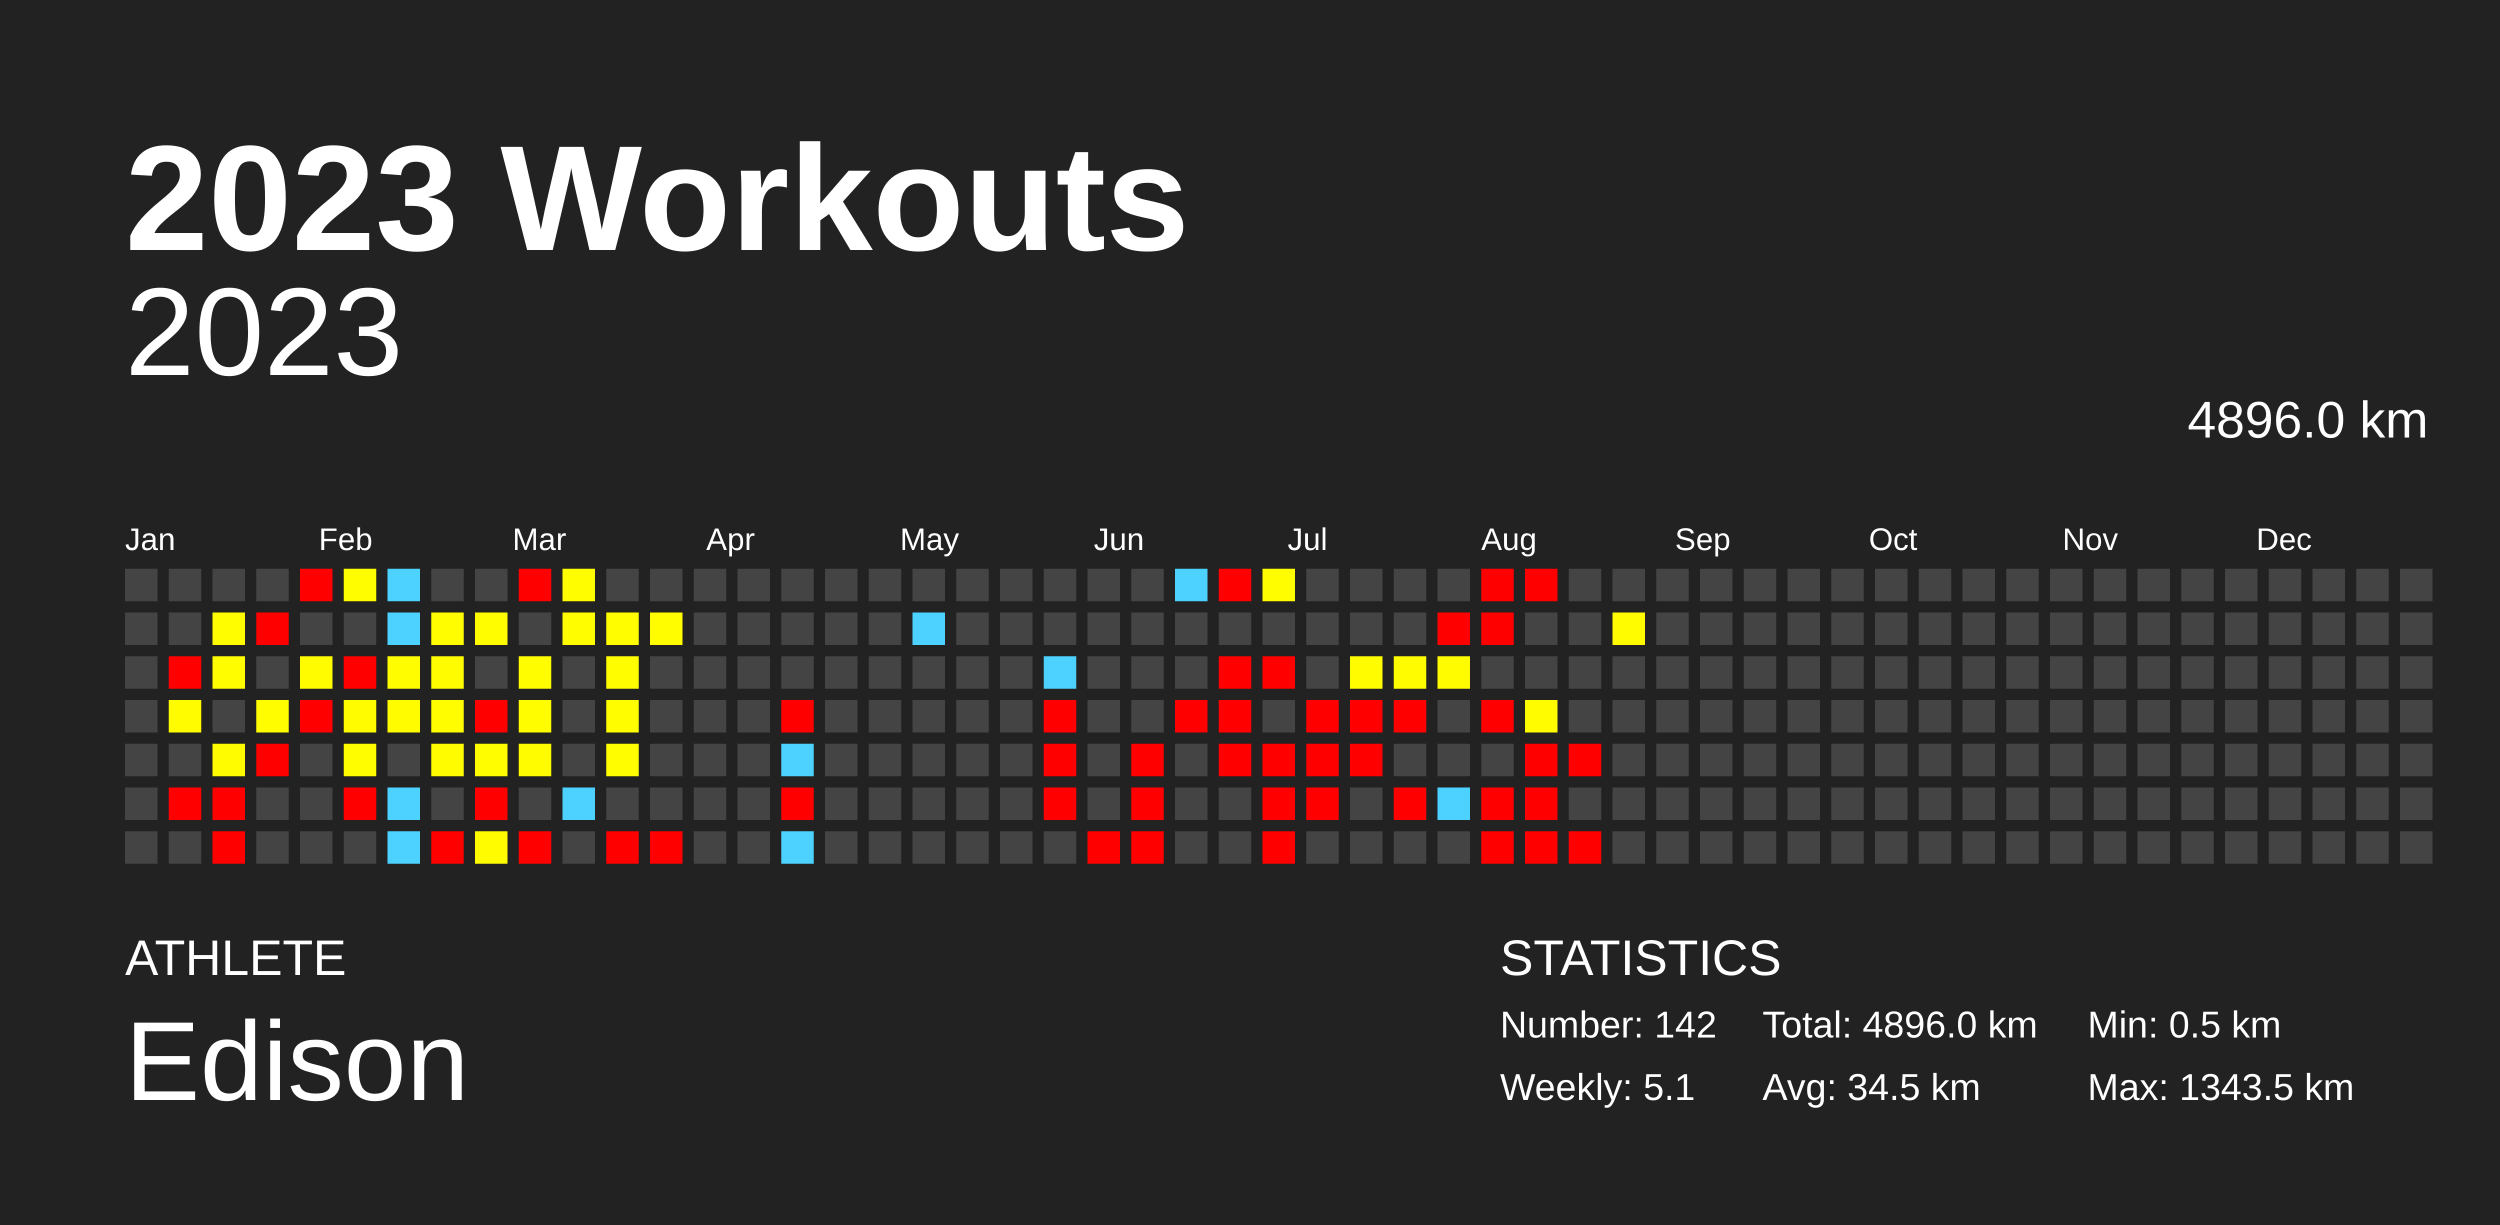
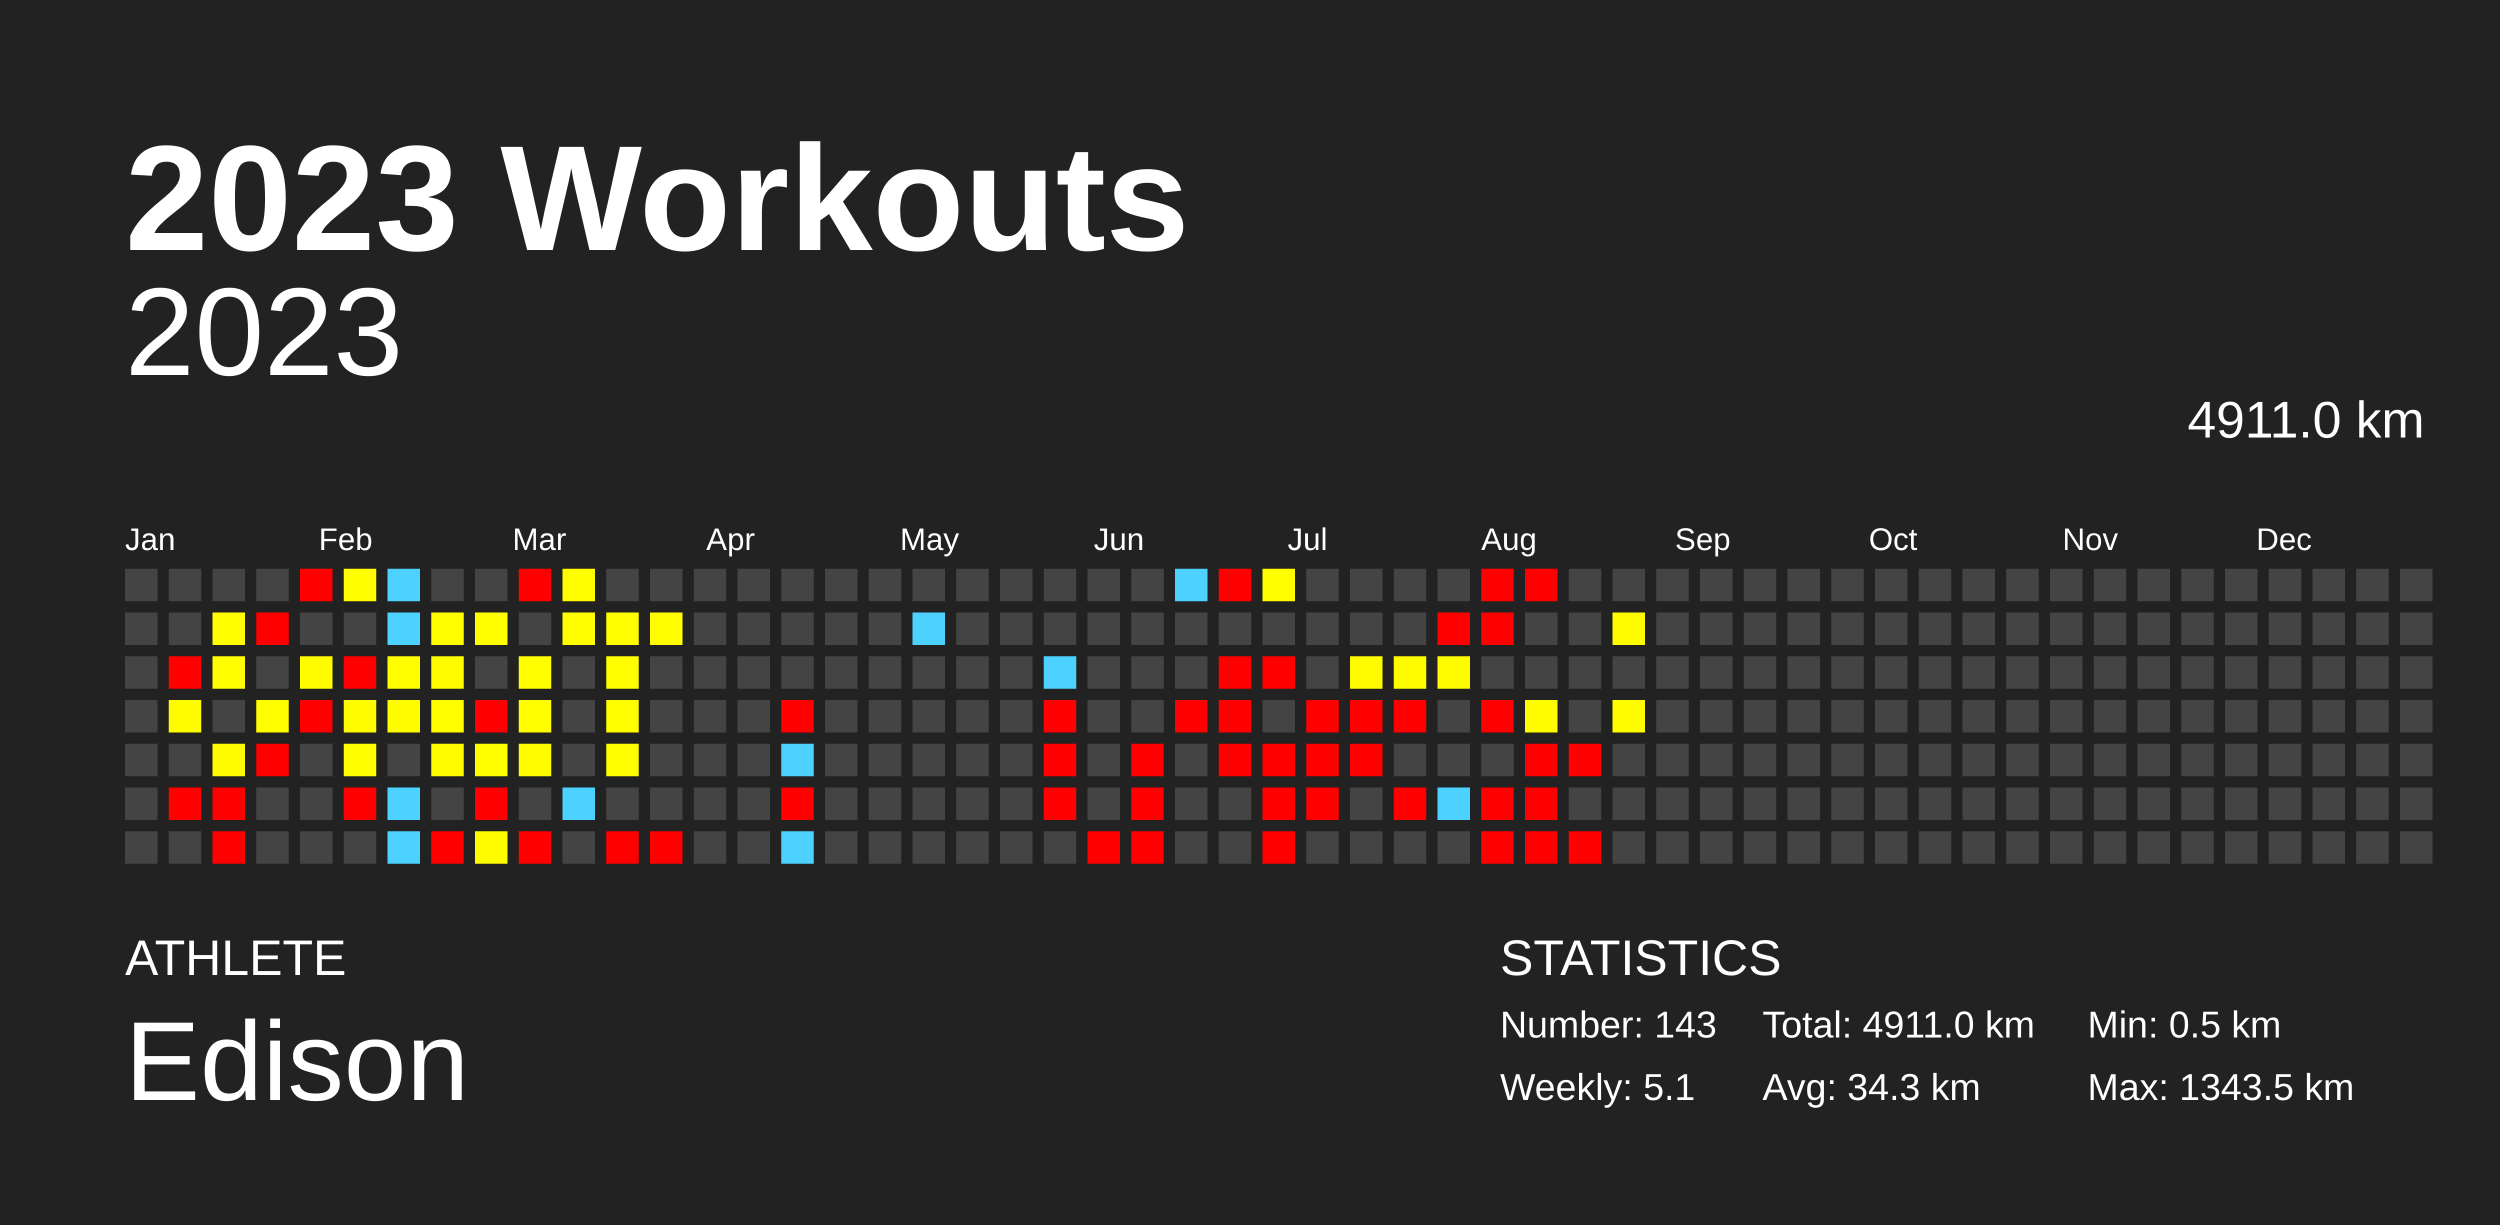
<svg xmlns="http://www.w3.org/2000/svg" baseProfile="full" height="98mm" version="1.1" viewBox="0,0,200,98" width="200mm">
  <defs />
  <rect fill="#222222" height="98" width="200" x="0" y="0" />
  <text fill="#FFFFFF" style="font-size:12px; font-family:Arial; font-weight:bold;" x="10" y="20">2023 Workouts</text>
  <text fill="#FFFFFF" style="font-size:4px; font-family:Arial" x="10" y="78">ATHLETE</text>
  <text fill="#FFFFFF" style="font-size:9px; font-family:Arial" x="10" y="88">Edison</text>
  <text fill="#FFFFFF" style="font-size:4px; font-family:Arial" x="120" y="78">STATISTICS</text>
-   <text fill="#FFFFFF" style="font-size:3px; font-family:Arial" x="120" y="83">Number: 142</text>
+   <text fill="#FFFFFF" style="font-size:3px; font-family:Arial" x="120" y="83">Number: 143</text>
  <text fill="#FFFFFF" style="font-size:3px; font-family:Arial" x="120" y="88">Weekly: 5.1</text>
-   <text fill="#FFFFFF" style="font-size:3px; font-family:Arial" x="141" y="83">Total: 4896.0 km</text>
-   <text fill="#FFFFFF" style="font-size:3px; font-family:Arial" x="141" y="88">Avg: 34.5 km</text>
+   <text fill="#FFFFFF" style="font-size:3px; font-family:Arial" x="141" y="83">Total: 4911.0 km</text>
+   <text fill="#FFFFFF" style="font-size:3px; font-family:Arial" x="141" y="88">Avg: 34.3 km</text>
  <text fill="#FFFFFF" style="font-size:3px; font-family:Arial" x="167" y="83">Min: 0.5 km</text>
  <text fill="#FFFFFF" style="font-size:3px; font-family:Arial" x="167" y="88">Max: 1343.5 km</text>
  <text alignment-baseline="hanging" fill="#FFFFFF" style="font-size:10.0px; font-family:Arial;" x="10" y="30">2023</text>
-   <text alignment-baseline="hanging" fill="#FFFFFF" style="font-size:4.125px; font-family:Arial;" x="175" y="35">4896.0 km</text>
+   <text alignment-baseline="hanging" fill="#FFFFFF" style="font-size:4.125px; font-family:Arial;" x="175" y="35">4911.0 km</text>
  <text fill="#FFFFFF" style="font-size:2.5px; font-family:Arial" x="10.0" y="44">Jan</text>
  <text fill="#FFFFFF" style="font-size:2.5px; font-family:Arial" x="25.5" y="44">Feb</text>
  <text fill="#FFFFFF" style="font-size:2.5px; font-family:Arial" x="41.0" y="44">Mar</text>
  <text fill="#FFFFFF" style="font-size:2.5px; font-family:Arial" x="56.5" y="44">Apr</text>
  <text fill="#FFFFFF" style="font-size:2.5px; font-family:Arial" x="72.0" y="44">May</text>
  <text fill="#FFFFFF" style="font-size:2.5px; font-family:Arial" x="87.5" y="44">Jun</text>
  <text fill="#FFFFFF" style="font-size:2.5px; font-family:Arial" x="103.0" y="44">Jul</text>
  <text fill="#FFFFFF" style="font-size:2.5px; font-family:Arial" x="118.5" y="44">Aug</text>
  <text fill="#FFFFFF" style="font-size:2.5px; font-family:Arial" x="134.0" y="44">Sep</text>
  <text fill="#FFFFFF" style="font-size:2.5px; font-family:Arial" x="149.5" y="44">Oct</text>
  <text fill="#FFFFFF" style="font-size:2.5px; font-family:Arial" x="165.0" y="44">Nov</text>
  <text fill="#FFFFFF" style="font-size:2.5px; font-family:Arial" x="180.5" y="44">Dec</text>
  <rect fill="#444444" height="2.6" width="2.6" x="10.0" y="45.5" />
  <rect fill="#444444" height="2.6" width="2.6" x="10.0" y="49.0" />
  <rect fill="#444444" height="2.6" width="2.6" x="10.0" y="52.5" />
  <rect fill="#444444" height="2.6" width="2.6" x="10.0" y="56.0" />
  <rect fill="#444444" height="2.6" width="2.6" x="10.0" y="59.5" />
  <rect fill="#444444" height="2.6" width="2.6" x="10.0" y="63.0" />
  <rect fill="#444444" height="2.6" width="2.6" x="10.0" y="66.5" />
  <rect fill="#444444" height="2.6" width="2.6" x="13.5" y="45.5" />
  <rect fill="#444444" height="2.6" width="2.6" x="13.5" y="49.0" />
  <rect fill="red" height="2.6" width="2.6" x="13.5" y="52.5" />
  <rect fill="#fffc00" height="2.6" width="2.6" x="13.5" y="56.0" />
  <rect fill="#444444" height="2.6" width="2.6" x="13.5" y="59.5" />
  <rect fill="red" height="2.6" width="2.6" x="13.5" y="63.0" />
  <rect fill="#444444" height="2.6" width="2.6" x="13.5" y="66.5" />
  <rect fill="#444444" height="2.6" width="2.6" x="17.0" y="45.5" />
  <rect fill="#fffd00" height="2.6" width="2.6" x="17.0" y="49.0" />
  <rect fill="#fffd00" height="2.6" width="2.6" x="17.0" y="52.5" />
  <rect fill="#444444" height="2.6" width="2.6" x="17.0" y="56.0" />
  <rect fill="#fffc00" height="2.6" width="2.6" x="17.0" y="59.5" />
  <rect fill="red" height="2.6" width="2.6" x="17.0" y="63.0" />
  <rect fill="red" height="2.6" width="2.6" x="17.0" y="66.5" />
  <rect fill="#444444" height="2.6" width="2.6" x="20.5" y="45.5" />
  <rect fill="red" height="2.6" width="2.6" x="20.5" y="49.0" />
  <rect fill="#444444" height="2.6" width="2.6" x="20.5" y="52.5" />
  <rect fill="#fffd00" height="2.6" width="2.6" x="20.5" y="56.0" />
  <rect fill="red" height="2.6" width="2.6" x="20.5" y="59.5" />
  <rect fill="#444444" height="2.6" width="2.6" x="20.5" y="63.0" />
  <rect fill="#444444" height="2.6" width="2.6" x="20.5" y="66.5" />
  <rect fill="red" height="2.6" width="2.6" x="24.0" y="45.5" />
  <rect fill="#444444" height="2.6" width="2.6" x="24.0" y="49.0" />
  <rect fill="#fffc00" height="2.6" width="2.6" x="24.0" y="52.5" />
  <rect fill="red" height="2.6" width="2.6" x="24.0" y="56.0" />
  <rect fill="#444444" height="2.6" width="2.6" x="24.0" y="59.5" />
  <rect fill="#444444" height="2.6" width="2.6" x="24.0" y="63.0" />
  <rect fill="#444444" height="2.6" width="2.6" x="24.0" y="66.5" />
  <rect fill="#fffd00" height="2.6" width="2.6" x="27.5" y="45.5" />
  <rect fill="#444444" height="2.6" width="2.6" x="27.5" y="49.0" />
  <rect fill="red" height="2.6" width="2.6" x="27.5" y="52.5" />
  <rect fill="#fffc00" height="2.6" width="2.6" x="27.5" y="56.0" />
  <rect fill="#fffd00" height="2.6" width="2.6" x="27.5" y="59.5" />
  <rect fill="red" height="2.6" width="2.6" x="27.5" y="63.0" />
  <rect fill="#444444" height="2.6" width="2.6" x="27.5" y="66.5" />
  <rect fill="#4dd2ff" height="2.6" width="2.6" x="31.0" y="45.5" />
  <rect fill="#4dd2ff" height="2.6" width="2.6" x="31.0" y="49.0" />
  <rect fill="#fffd00" height="2.6" width="2.6" x="31.0" y="52.5" />
  <rect fill="#fffc00" height="2.6" width="2.6" x="31.0" y="56.0" />
  <rect fill="#444444" height="2.6" width="2.6" x="31.0" y="59.5" />
  <rect fill="#4dd2ff" height="2.6" width="2.6" x="31.0" y="63.0" />
  <rect fill="#4dd2ff" height="2.6" width="2.6" x="31.0" y="66.5" />
  <rect fill="#444444" height="2.6" width="2.6" x="34.5" y="45.5" />
  <rect fill="#fffd00" height="2.6" width="2.6" x="34.5" y="49.0" />
  <rect fill="#fffc00" height="2.6" width="2.6" x="34.5" y="52.5" />
  <rect fill="#fffd00" height="2.6" width="2.6" x="34.5" y="56.0" />
  <rect fill="#fffc00" height="2.6" width="2.6" x="34.5" y="59.5" />
  <rect fill="#444444" height="2.6" width="2.6" x="34.5" y="63.0" />
  <rect fill="red" height="2.6" width="2.6" x="34.5" y="66.5" />
  <rect fill="#444444" height="2.6" width="2.6" x="38.0" y="45.5" />
  <rect fill="#fffd00" height="2.6" width="2.6" x="38.0" y="49.0" />
  <rect fill="#444444" height="2.6" width="2.6" x="38.0" y="52.5" />
  <rect fill="red" height="2.6" width="2.6" x="38.0" y="56.0" />
  <rect fill="#fffd00" height="2.6" width="2.6" x="38.0" y="59.5" />
  <rect fill="red" height="2.6" width="2.6" x="38.0" y="63.0" />
  <rect fill="#fffc00" height="2.6" width="2.6" x="38.0" y="66.5" />
  <rect fill="red" height="2.6" width="2.6" x="41.5" y="45.5" />
  <rect fill="#444444" height="2.6" width="2.6" x="41.5" y="49.0" />
  <rect fill="#fffd00" height="2.6" width="2.6" x="41.5" y="52.5" />
  <rect fill="#fffd00" height="2.6" width="2.6" x="41.5" y="56.0" />
  <rect fill="#fffc00" height="2.6" width="2.6" x="41.5" y="59.5" />
  <rect fill="#444444" height="2.6" width="2.6" x="41.5" y="63.0" />
  <rect fill="red" height="2.6" width="2.6" x="41.5" y="66.5" />
  <rect fill="#fffd00" height="2.6" width="2.6" x="45.0" y="45.5" />
  <rect fill="#fffd00" height="2.6" width="2.6" x="45.0" y="49.0" />
  <rect fill="#444444" height="2.6" width="2.6" x="45.0" y="52.5" />
  <rect fill="#444444" height="2.6" width="2.6" x="45.0" y="56.0" />
  <rect fill="#444444" height="2.6" width="2.6" x="45.0" y="59.5" />
  <rect fill="#4dd2ff" height="2.6" width="2.6" x="45.0" y="63.0" />
  <rect fill="#444444" height="2.6" width="2.6" x="45.0" y="66.5" />
  <rect fill="#444444" height="2.6" width="2.6" x="48.5" y="45.5" />
  <rect fill="#fffd00" height="2.6" width="2.6" x="48.5" y="49.0" />
  <rect fill="#fffd00" height="2.6" width="2.6" x="48.5" y="52.5" />
  <rect fill="#fffd00" height="2.6" width="2.6" x="48.5" y="56.0" />
  <rect fill="#fffd00" height="2.6" width="2.6" x="48.5" y="59.5" />
  <rect fill="#444444" height="2.6" width="2.6" x="48.5" y="63.0" />
  <rect fill="red" height="2.6" width="2.6" x="48.5" y="66.5" />
  <rect fill="#444444" height="2.6" width="2.6" x="52.0" y="45.5" />
  <rect fill="#fffd00" height="2.6" width="2.6" x="52.0" y="49.0" />
  <rect fill="#444444" height="2.6" width="2.6" x="52.0" y="52.5" />
  <rect fill="#444444" height="2.6" width="2.6" x="52.0" y="56.0" />
  <rect fill="#444444" height="2.6" width="2.6" x="52.0" y="59.5" />
  <rect fill="#444444" height="2.6" width="2.6" x="52.0" y="63.0" />
  <rect fill="red" height="2.6" width="2.6" x="52.0" y="66.5" />
  <rect fill="#444444" height="2.6" width="2.6" x="55.5" y="45.5" />
  <rect fill="#444444" height="2.6" width="2.6" x="55.5" y="49.0" />
  <rect fill="#444444" height="2.6" width="2.6" x="55.5" y="52.5" />
  <rect fill="#444444" height="2.6" width="2.6" x="55.5" y="56.0" />
  <rect fill="#444444" height="2.6" width="2.6" x="55.5" y="59.5" />
  <rect fill="#444444" height="2.6" width="2.6" x="55.5" y="63.0" />
  <rect fill="#444444" height="2.6" width="2.6" x="55.5" y="66.5" />
  <rect fill="#444444" height="2.6" width="2.6" x="59.0" y="45.5" />
  <rect fill="#444444" height="2.6" width="2.6" x="59.0" y="49.0" />
  <rect fill="#444444" height="2.6" width="2.6" x="59.0" y="52.5" />
  <rect fill="#444444" height="2.6" width="2.6" x="59.0" y="56.0" />
  <rect fill="#444444" height="2.6" width="2.6" x="59.0" y="59.5" />
  <rect fill="#444444" height="2.6" width="2.6" x="59.0" y="63.0" />
  <rect fill="#444444" height="2.6" width="2.6" x="59.0" y="66.5" />
  <rect fill="#444444" height="2.6" width="2.6" x="62.5" y="45.5" />
  <rect fill="#444444" height="2.6" width="2.6" x="62.5" y="49.0" />
  <rect fill="#444444" height="2.6" width="2.6" x="62.5" y="52.5" />
  <rect fill="red" height="2.6" width="2.6" x="62.5" y="56.0" />
  <rect fill="#4dd2ff" height="2.6" width="2.6" x="62.5" y="59.5" />
  <rect fill="red" height="2.6" width="2.6" x="62.5" y="63.0" />
  <rect fill="#4dd2ff" height="2.6" width="2.6" x="62.5" y="66.5" />
  <rect fill="#444444" height="2.6" width="2.6" x="66.0" y="45.5" />
  <rect fill="#444444" height="2.6" width="2.6" x="66.0" y="49.0" />
  <rect fill="#444444" height="2.6" width="2.6" x="66.0" y="52.5" />
  <rect fill="#444444" height="2.6" width="2.6" x="66.0" y="56.0" />
  <rect fill="#444444" height="2.6" width="2.6" x="66.0" y="59.5" />
  <rect fill="#444444" height="2.6" width="2.6" x="66.0" y="63.0" />
  <rect fill="#444444" height="2.6" width="2.6" x="66.0" y="66.5" />
  <rect fill="#444444" height="2.6" width="2.6" x="69.5" y="45.5" />
  <rect fill="#444444" height="2.6" width="2.6" x="69.5" y="49.0" />
  <rect fill="#444444" height="2.6" width="2.6" x="69.5" y="52.5" />
  <rect fill="#444444" height="2.6" width="2.6" x="69.5" y="56.0" />
  <rect fill="#444444" height="2.6" width="2.6" x="69.5" y="59.5" />
  <rect fill="#444444" height="2.6" width="2.6" x="69.5" y="63.0" />
  <rect fill="#444444" height="2.6" width="2.6" x="69.5" y="66.5" />
  <rect fill="#444444" height="2.6" width="2.6" x="73.0" y="45.5" />
  <rect fill="#4dd2ff" height="2.6" width="2.6" x="73.0" y="49.0" />
  <rect fill="#444444" height="2.6" width="2.6" x="73.0" y="52.5" />
  <rect fill="#444444" height="2.6" width="2.6" x="73.0" y="56.0" />
  <rect fill="#444444" height="2.6" width="2.6" x="73.0" y="59.5" />
  <rect fill="#444444" height="2.6" width="2.6" x="73.0" y="63.0" />
  <rect fill="#444444" height="2.6" width="2.6" x="73.0" y="66.5" />
  <rect fill="#444444" height="2.6" width="2.6" x="76.5" y="45.5" />
  <rect fill="#444444" height="2.6" width="2.6" x="76.5" y="49.0" />
  <rect fill="#444444" height="2.6" width="2.6" x="76.5" y="52.5" />
  <rect fill="#444444" height="2.6" width="2.6" x="76.5" y="56.0" />
  <rect fill="#444444" height="2.6" width="2.6" x="76.5" y="59.5" />
  <rect fill="#444444" height="2.6" width="2.6" x="76.5" y="63.0" />
  <rect fill="#444444" height="2.6" width="2.6" x="76.5" y="66.5" />
  <rect fill="#444444" height="2.6" width="2.6" x="80.0" y="45.5" />
  <rect fill="#444444" height="2.6" width="2.6" x="80.0" y="49.0" />
  <rect fill="#444444" height="2.6" width="2.6" x="80.0" y="52.5" />
  <rect fill="#444444" height="2.6" width="2.6" x="80.0" y="56.0" />
  <rect fill="#444444" height="2.6" width="2.6" x="80.0" y="59.5" />
  <rect fill="#444444" height="2.6" width="2.6" x="80.0" y="63.0" />
  <rect fill="#444444" height="2.6" width="2.6" x="80.0" y="66.5" />
  <rect fill="#444444" height="2.6" width="2.6" x="83.5" y="45.5" />
  <rect fill="#444444" height="2.6" width="2.6" x="83.5" y="49.0" />
  <rect fill="#4dd2ff" height="2.6" width="2.6" x="83.5" y="52.5" />
  <rect fill="red" height="2.6" width="2.6" x="83.5" y="56.0" />
  <rect fill="red" height="2.6" width="2.6" x="83.5" y="59.5" />
  <rect fill="red" height="2.6" width="2.6" x="83.5" y="63.0" />
  <rect fill="#444444" height="2.6" width="2.6" x="83.5" y="66.5" />
  <rect fill="#444444" height="2.6" width="2.6" x="87.0" y="45.5" />
  <rect fill="#444444" height="2.6" width="2.6" x="87.0" y="49.0" />
  <rect fill="#444444" height="2.6" width="2.6" x="87.0" y="52.5" />
  <rect fill="#444444" height="2.6" width="2.6" x="87.0" y="56.0" />
  <rect fill="#444444" height="2.6" width="2.6" x="87.0" y="59.5" />
  <rect fill="#444444" height="2.6" width="2.6" x="87.0" y="63.0" />
  <rect fill="red" height="2.6" width="2.6" x="87.0" y="66.5" />
  <rect fill="#444444" height="2.6" width="2.6" x="90.5" y="45.5" />
  <rect fill="#444444" height="2.6" width="2.6" x="90.5" y="49.0" />
  <rect fill="#444444" height="2.6" width="2.6" x="90.5" y="52.5" />
  <rect fill="#444444" height="2.6" width="2.6" x="90.5" y="56.0" />
  <rect fill="red" height="2.6" width="2.6" x="90.5" y="59.5" />
  <rect fill="red" height="2.6" width="2.6" x="90.5" y="63.0" />
  <rect fill="red" height="2.6" width="2.6" x="90.5" y="66.5" />
  <rect fill="#4dd2ff" height="2.6" width="2.6" x="94.0" y="45.5" />
  <rect fill="#444444" height="2.6" width="2.6" x="94.0" y="49.0" />
  <rect fill="#444444" height="2.6" width="2.6" x="94.0" y="52.5" />
  <rect fill="red" height="2.6" width="2.6" x="94.0" y="56.0" />
  <rect fill="#444444" height="2.6" width="2.6" x="94.0" y="59.5" />
  <rect fill="#444444" height="2.6" width="2.6" x="94.0" y="63.0" />
  <rect fill="#444444" height="2.6" width="2.6" x="94.0" y="66.5" />
  <rect fill="red" height="2.6" width="2.6" x="97.5" y="45.5" />
  <rect fill="#444444" height="2.6" width="2.6" x="97.5" y="49.0" />
  <rect fill="red" height="2.6" width="2.6" x="97.5" y="52.5" />
  <rect fill="red" height="2.6" width="2.6" x="97.5" y="56.0" />
  <rect fill="red" height="2.6" width="2.6" x="97.5" y="59.5" />
  <rect fill="#444444" height="2.6" width="2.6" x="97.5" y="63.0" />
  <rect fill="#444444" height="2.6" width="2.6" x="97.5" y="66.5" />
  <rect fill="#fffd00" height="2.6" width="2.6" x="101.0" y="45.5" />
  <rect fill="#444444" height="2.6" width="2.6" x="101.0" y="49.0" />
  <rect fill="red" height="2.6" width="2.6" x="101.0" y="52.5" />
  <rect fill="#444444" height="2.6" width="2.6" x="101.0" y="56.0" />
  <rect fill="red" height="2.6" width="2.6" x="101.0" y="59.5" />
  <rect fill="red" height="2.6" width="2.6" x="101.0" y="63.0" />
  <rect fill="red" height="2.6" width="2.6" x="101.0" y="66.5" />
  <rect fill="#444444" height="2.6" width="2.6" x="104.5" y="45.5" />
  <rect fill="#444444" height="2.6" width="2.6" x="104.5" y="49.0" />
  <rect fill="#444444" height="2.6" width="2.6" x="104.5" y="52.5" />
  <rect fill="red" height="2.6" width="2.6" x="104.5" y="56.0" />
  <rect fill="red" height="2.6" width="2.6" x="104.5" y="59.5" />
  <rect fill="red" height="2.6" width="2.6" x="104.5" y="63.0" />
  <rect fill="#444444" height="2.6" width="2.6" x="104.5" y="66.5" />
  <rect fill="#444444" height="2.6" width="2.6" x="108.0" y="45.5" />
  <rect fill="#444444" height="2.6" width="2.6" x="108.0" y="49.0" />
  <rect fill="#fffc00" height="2.6" width="2.6" x="108.0" y="52.5" />
  <rect fill="red" height="2.6" width="2.6" x="108.0" y="56.0" />
  <rect fill="red" height="2.6" width="2.6" x="108.0" y="59.5" />
  <rect fill="#444444" height="2.6" width="2.6" x="108.0" y="63.0" />
  <rect fill="#444444" height="2.6" width="2.6" x="108.0" y="66.5" />
  <rect fill="#444444" height="2.6" width="2.6" x="111.5" y="45.5" />
  <rect fill="#444444" height="2.6" width="2.6" x="111.5" y="49.0" />
  <rect fill="#fffc00" height="2.6" width="2.6" x="111.5" y="52.5" />
  <rect fill="red" height="2.6" width="2.6" x="111.5" y="56.0" />
  <rect fill="#444444" height="2.6" width="2.6" x="111.5" y="59.5" />
  <rect fill="red" height="2.6" width="2.6" x="111.5" y="63.0" />
  <rect fill="#444444" height="2.6" width="2.6" x="111.5" y="66.5" />
  <rect fill="#444444" height="2.6" width="2.6" x="115.0" y="45.5" />
  <rect fill="red" height="2.6" width="2.6" x="115.0" y="49.0" />
  <rect fill="#fffc00" height="2.6" width="2.6" x="115.0" y="52.5" />
  <rect fill="#444444" height="2.6" width="2.6" x="115.0" y="56.0" />
  <rect fill="#444444" height="2.6" width="2.6" x="115.0" y="59.5" />
  <rect fill="#4dd2ff" height="2.6" width="2.6" x="115.0" y="63.0" />
  <rect fill="#444444" height="2.6" width="2.6" x="115.0" y="66.5" />
  <rect fill="red" height="2.6" width="2.6" x="118.5" y="45.5" />
  <rect fill="red" height="2.6" width="2.6" x="118.5" y="49.0" />
  <rect fill="#444444" height="2.6" width="2.6" x="118.5" y="52.5" />
  <rect fill="red" height="2.6" width="2.6" x="118.5" y="56.0" />
  <rect fill="#444444" height="2.6" width="2.6" x="118.5" y="59.5" />
  <rect fill="red" height="2.6" width="2.6" x="118.5" y="63.0" />
  <rect fill="red" height="2.6" width="2.6" x="118.5" y="66.5" />
  <rect fill="red" height="2.6" width="2.6" x="122.0" y="45.5" />
  <rect fill="#444444" height="2.6" width="2.6" x="122.0" y="49.0" />
  <rect fill="#444444" height="2.6" width="2.6" x="122.0" y="52.5" />
  <rect fill="#fffc00" height="2.6" width="2.6" x="122.0" y="56.0" />
  <rect fill="red" height="2.6" width="2.6" x="122.0" y="59.5" />
  <rect fill="red" height="2.6" width="2.6" x="122.0" y="63.0" />
  <rect fill="red" height="2.6" width="2.6" x="122.0" y="66.5" />
  <rect fill="#444444" height="2.6" width="2.6" x="125.5" y="45.5" />
  <rect fill="#444444" height="2.6" width="2.6" x="125.5" y="49.0" />
  <rect fill="#444444" height="2.6" width="2.6" x="125.5" y="52.5" />
  <rect fill="#444444" height="2.6" width="2.6" x="125.5" y="56.0" />
  <rect fill="red" height="2.6" width="2.6" x="125.5" y="59.5" />
  <rect fill="#444444" height="2.6" width="2.6" x="125.5" y="63.0" />
  <rect fill="red" height="2.6" width="2.6" x="125.5" y="66.5" />
  <rect fill="#444444" height="2.6" width="2.6" x="129.0" y="45.5" />
  <rect fill="#fffc00" height="2.6" width="2.6" x="129.0" y="49.0" />
  <rect fill="#444444" height="2.6" width="2.6" x="129.0" y="52.5" />
-   <rect fill="#444444" height="2.6" width="2.6" x="129.0" y="56.0" />
+   <rect fill="#fffc00" height="2.6" width="2.6" x="129.0" y="56.0" />
  <rect fill="#444444" height="2.6" width="2.6" x="129.0" y="59.5" />
  <rect fill="#444444" height="2.6" width="2.6" x="129.0" y="63.0" />
  <rect fill="#444444" height="2.6" width="2.6" x="129.0" y="66.5" />
  <rect fill="#444444" height="2.6" width="2.6" x="132.5" y="45.5" />
  <rect fill="#444444" height="2.6" width="2.6" x="132.5" y="49.0" />
  <rect fill="#444444" height="2.6" width="2.6" x="132.5" y="52.5" />
  <rect fill="#444444" height="2.6" width="2.6" x="132.5" y="56.0" />
  <rect fill="#444444" height="2.6" width="2.6" x="132.5" y="59.5" />
  <rect fill="#444444" height="2.6" width="2.6" x="132.5" y="63.0" />
  <rect fill="#444444" height="2.6" width="2.6" x="132.5" y="66.5" />
  <rect fill="#444444" height="2.6" width="2.6" x="136.0" y="45.5" />
  <rect fill="#444444" height="2.6" width="2.6" x="136.0" y="49.0" />
  <rect fill="#444444" height="2.6" width="2.6" x="136.0" y="52.5" />
  <rect fill="#444444" height="2.6" width="2.6" x="136.0" y="56.0" />
  <rect fill="#444444" height="2.6" width="2.6" x="136.0" y="59.5" />
  <rect fill="#444444" height="2.6" width="2.6" x="136.0" y="63.0" />
  <rect fill="#444444" height="2.6" width="2.6" x="136.0" y="66.5" />
  <rect fill="#444444" height="2.6" width="2.6" x="139.5" y="45.5" />
  <rect fill="#444444" height="2.6" width="2.6" x="139.5" y="49.0" />
  <rect fill="#444444" height="2.6" width="2.6" x="139.5" y="52.5" />
  <rect fill="#444444" height="2.6" width="2.6" x="139.5" y="56.0" />
  <rect fill="#444444" height="2.6" width="2.6" x="139.5" y="59.5" />
  <rect fill="#444444" height="2.6" width="2.6" x="139.5" y="63.0" />
  <rect fill="#444444" height="2.6" width="2.6" x="139.5" y="66.5" />
  <rect fill="#444444" height="2.6" width="2.6" x="143.0" y="45.5" />
  <rect fill="#444444" height="2.6" width="2.6" x="143.0" y="49.0" />
  <rect fill="#444444" height="2.6" width="2.6" x="143.0" y="52.5" />
  <rect fill="#444444" height="2.6" width="2.6" x="143.0" y="56.0" />
  <rect fill="#444444" height="2.6" width="2.6" x="143.0" y="59.5" />
  <rect fill="#444444" height="2.6" width="2.6" x="143.0" y="63.0" />
  <rect fill="#444444" height="2.6" width="2.6" x="143.0" y="66.5" />
  <rect fill="#444444" height="2.6" width="2.6" x="146.5" y="45.5" />
  <rect fill="#444444" height="2.6" width="2.6" x="146.5" y="49.0" />
  <rect fill="#444444" height="2.6" width="2.6" x="146.5" y="52.5" />
  <rect fill="#444444" height="2.6" width="2.6" x="146.5" y="56.0" />
  <rect fill="#444444" height="2.6" width="2.6" x="146.5" y="59.5" />
  <rect fill="#444444" height="2.6" width="2.6" x="146.5" y="63.0" />
  <rect fill="#444444" height="2.6" width="2.6" x="146.5" y="66.5" />
  <rect fill="#444444" height="2.6" width="2.6" x="150.0" y="45.5" />
  <rect fill="#444444" height="2.6" width="2.6" x="150.0" y="49.0" />
  <rect fill="#444444" height="2.6" width="2.6" x="150.0" y="52.5" />
  <rect fill="#444444" height="2.6" width="2.6" x="150.0" y="56.0" />
  <rect fill="#444444" height="2.6" width="2.6" x="150.0" y="59.5" />
  <rect fill="#444444" height="2.6" width="2.6" x="150.0" y="63.0" />
  <rect fill="#444444" height="2.6" width="2.6" x="150.0" y="66.5" />
  <rect fill="#444444" height="2.6" width="2.6" x="153.5" y="45.5" />
  <rect fill="#444444" height="2.6" width="2.6" x="153.5" y="49.0" />
  <rect fill="#444444" height="2.6" width="2.6" x="153.5" y="52.5" />
  <rect fill="#444444" height="2.6" width="2.6" x="153.5" y="56.0" />
  <rect fill="#444444" height="2.6" width="2.6" x="153.5" y="59.5" />
  <rect fill="#444444" height="2.6" width="2.6" x="153.5" y="63.0" />
  <rect fill="#444444" height="2.6" width="2.6" x="153.5" y="66.5" />
  <rect fill="#444444" height="2.6" width="2.6" x="157.0" y="45.5" />
  <rect fill="#444444" height="2.6" width="2.6" x="157.0" y="49.0" />
  <rect fill="#444444" height="2.6" width="2.6" x="157.0" y="52.5" />
  <rect fill="#444444" height="2.6" width="2.6" x="157.0" y="56.0" />
  <rect fill="#444444" height="2.6" width="2.6" x="157.0" y="59.5" />
  <rect fill="#444444" height="2.6" width="2.6" x="157.0" y="63.0" />
  <rect fill="#444444" height="2.6" width="2.6" x="157.0" y="66.5" />
  <rect fill="#444444" height="2.6" width="2.6" x="160.5" y="45.5" />
  <rect fill="#444444" height="2.6" width="2.6" x="160.5" y="49.0" />
  <rect fill="#444444" height="2.6" width="2.6" x="160.5" y="52.5" />
  <rect fill="#444444" height="2.6" width="2.6" x="160.5" y="56.0" />
  <rect fill="#444444" height="2.6" width="2.6" x="160.5" y="59.5" />
  <rect fill="#444444" height="2.6" width="2.6" x="160.5" y="63.0" />
  <rect fill="#444444" height="2.6" width="2.6" x="160.5" y="66.5" />
  <rect fill="#444444" height="2.6" width="2.6" x="164.0" y="45.5" />
  <rect fill="#444444" height="2.6" width="2.6" x="164.0" y="49.0" />
  <rect fill="#444444" height="2.6" width="2.6" x="164.0" y="52.5" />
  <rect fill="#444444" height="2.6" width="2.6" x="164.0" y="56.0" />
  <rect fill="#444444" height="2.6" width="2.6" x="164.0" y="59.5" />
  <rect fill="#444444" height="2.6" width="2.6" x="164.0" y="63.0" />
  <rect fill="#444444" height="2.6" width="2.6" x="164.0" y="66.5" />
  <rect fill="#444444" height="2.6" width="2.6" x="167.5" y="45.5" />
  <rect fill="#444444" height="2.6" width="2.6" x="167.5" y="49.0" />
  <rect fill="#444444" height="2.6" width="2.6" x="167.5" y="52.5" />
  <rect fill="#444444" height="2.6" width="2.6" x="167.5" y="56.0" />
  <rect fill="#444444" height="2.6" width="2.6" x="167.5" y="59.5" />
  <rect fill="#444444" height="2.6" width="2.6" x="167.5" y="63.0" />
  <rect fill="#444444" height="2.6" width="2.6" x="167.5" y="66.5" />
  <rect fill="#444444" height="2.6" width="2.6" x="171.0" y="45.5" />
  <rect fill="#444444" height="2.6" width="2.6" x="171.0" y="49.0" />
  <rect fill="#444444" height="2.6" width="2.6" x="171.0" y="52.5" />
  <rect fill="#444444" height="2.6" width="2.6" x="171.0" y="56.0" />
  <rect fill="#444444" height="2.6" width="2.6" x="171.0" y="59.5" />
  <rect fill="#444444" height="2.6" width="2.6" x="171.0" y="63.0" />
  <rect fill="#444444" height="2.6" width="2.6" x="171.0" y="66.5" />
  <rect fill="#444444" height="2.6" width="2.6" x="174.5" y="45.5" />
  <rect fill="#444444" height="2.6" width="2.6" x="174.5" y="49.0" />
  <rect fill="#444444" height="2.6" width="2.6" x="174.5" y="52.5" />
  <rect fill="#444444" height="2.6" width="2.6" x="174.5" y="56.0" />
  <rect fill="#444444" height="2.6" width="2.6" x="174.5" y="59.5" />
  <rect fill="#444444" height="2.6" width="2.6" x="174.5" y="63.0" />
  <rect fill="#444444" height="2.6" width="2.6" x="174.5" y="66.5" />
  <rect fill="#444444" height="2.6" width="2.6" x="178.0" y="45.5" />
  <rect fill="#444444" height="2.6" width="2.6" x="178.0" y="49.0" />
  <rect fill="#444444" height="2.6" width="2.6" x="178.0" y="52.5" />
  <rect fill="#444444" height="2.6" width="2.6" x="178.0" y="56.0" />
  <rect fill="#444444" height="2.6" width="2.6" x="178.0" y="59.5" />
  <rect fill="#444444" height="2.6" width="2.6" x="178.0" y="63.0" />
  <rect fill="#444444" height="2.6" width="2.6" x="178.0" y="66.5" />
  <rect fill="#444444" height="2.6" width="2.6" x="181.5" y="45.5" />
  <rect fill="#444444" height="2.6" width="2.6" x="181.5" y="49.0" />
  <rect fill="#444444" height="2.6" width="2.6" x="181.5" y="52.5" />
  <rect fill="#444444" height="2.6" width="2.6" x="181.5" y="56.0" />
  <rect fill="#444444" height="2.6" width="2.6" x="181.5" y="59.5" />
  <rect fill="#444444" height="2.6" width="2.6" x="181.5" y="63.0" />
  <rect fill="#444444" height="2.6" width="2.6" x="181.5" y="66.5" />
  <rect fill="#444444" height="2.6" width="2.6" x="185.0" y="45.5" />
  <rect fill="#444444" height="2.6" width="2.6" x="185.0" y="49.0" />
  <rect fill="#444444" height="2.6" width="2.6" x="185.0" y="52.5" />
  <rect fill="#444444" height="2.6" width="2.6" x="185.0" y="56.0" />
  <rect fill="#444444" height="2.6" width="2.6" x="185.0" y="59.5" />
  <rect fill="#444444" height="2.6" width="2.6" x="185.0" y="63.0" />
  <rect fill="#444444" height="2.6" width="2.6" x="185.0" y="66.5" />
  <rect fill="#444444" height="2.6" width="2.6" x="188.5" y="45.5" />
  <rect fill="#444444" height="2.6" width="2.6" x="188.5" y="49.0" />
  <rect fill="#444444" height="2.6" width="2.6" x="188.5" y="52.5" />
  <rect fill="#444444" height="2.6" width="2.6" x="188.5" y="56.0" />
  <rect fill="#444444" height="2.6" width="2.6" x="188.5" y="59.5" />
  <rect fill="#444444" height="2.6" width="2.6" x="188.5" y="63.0" />
  <rect fill="#444444" height="2.6" width="2.6" x="188.5" y="66.5" />
  <rect fill="#444444" height="2.6" width="2.6" x="192.0" y="45.5" />
  <rect fill="#444444" height="2.6" width="2.6" x="192.0" y="49.0" />
  <rect fill="#444444" height="2.6" width="2.6" x="192.0" y="52.5" />
  <rect fill="#444444" height="2.6" width="2.6" x="192.0" y="56.0" />
  <rect fill="#444444" height="2.6" width="2.6" x="192.0" y="59.5" />
  <rect fill="#444444" height="2.6" width="2.6" x="192.0" y="63.0" />
  <rect fill="#444444" height="2.6" width="2.6" x="192.0" y="66.5" />
</svg>
